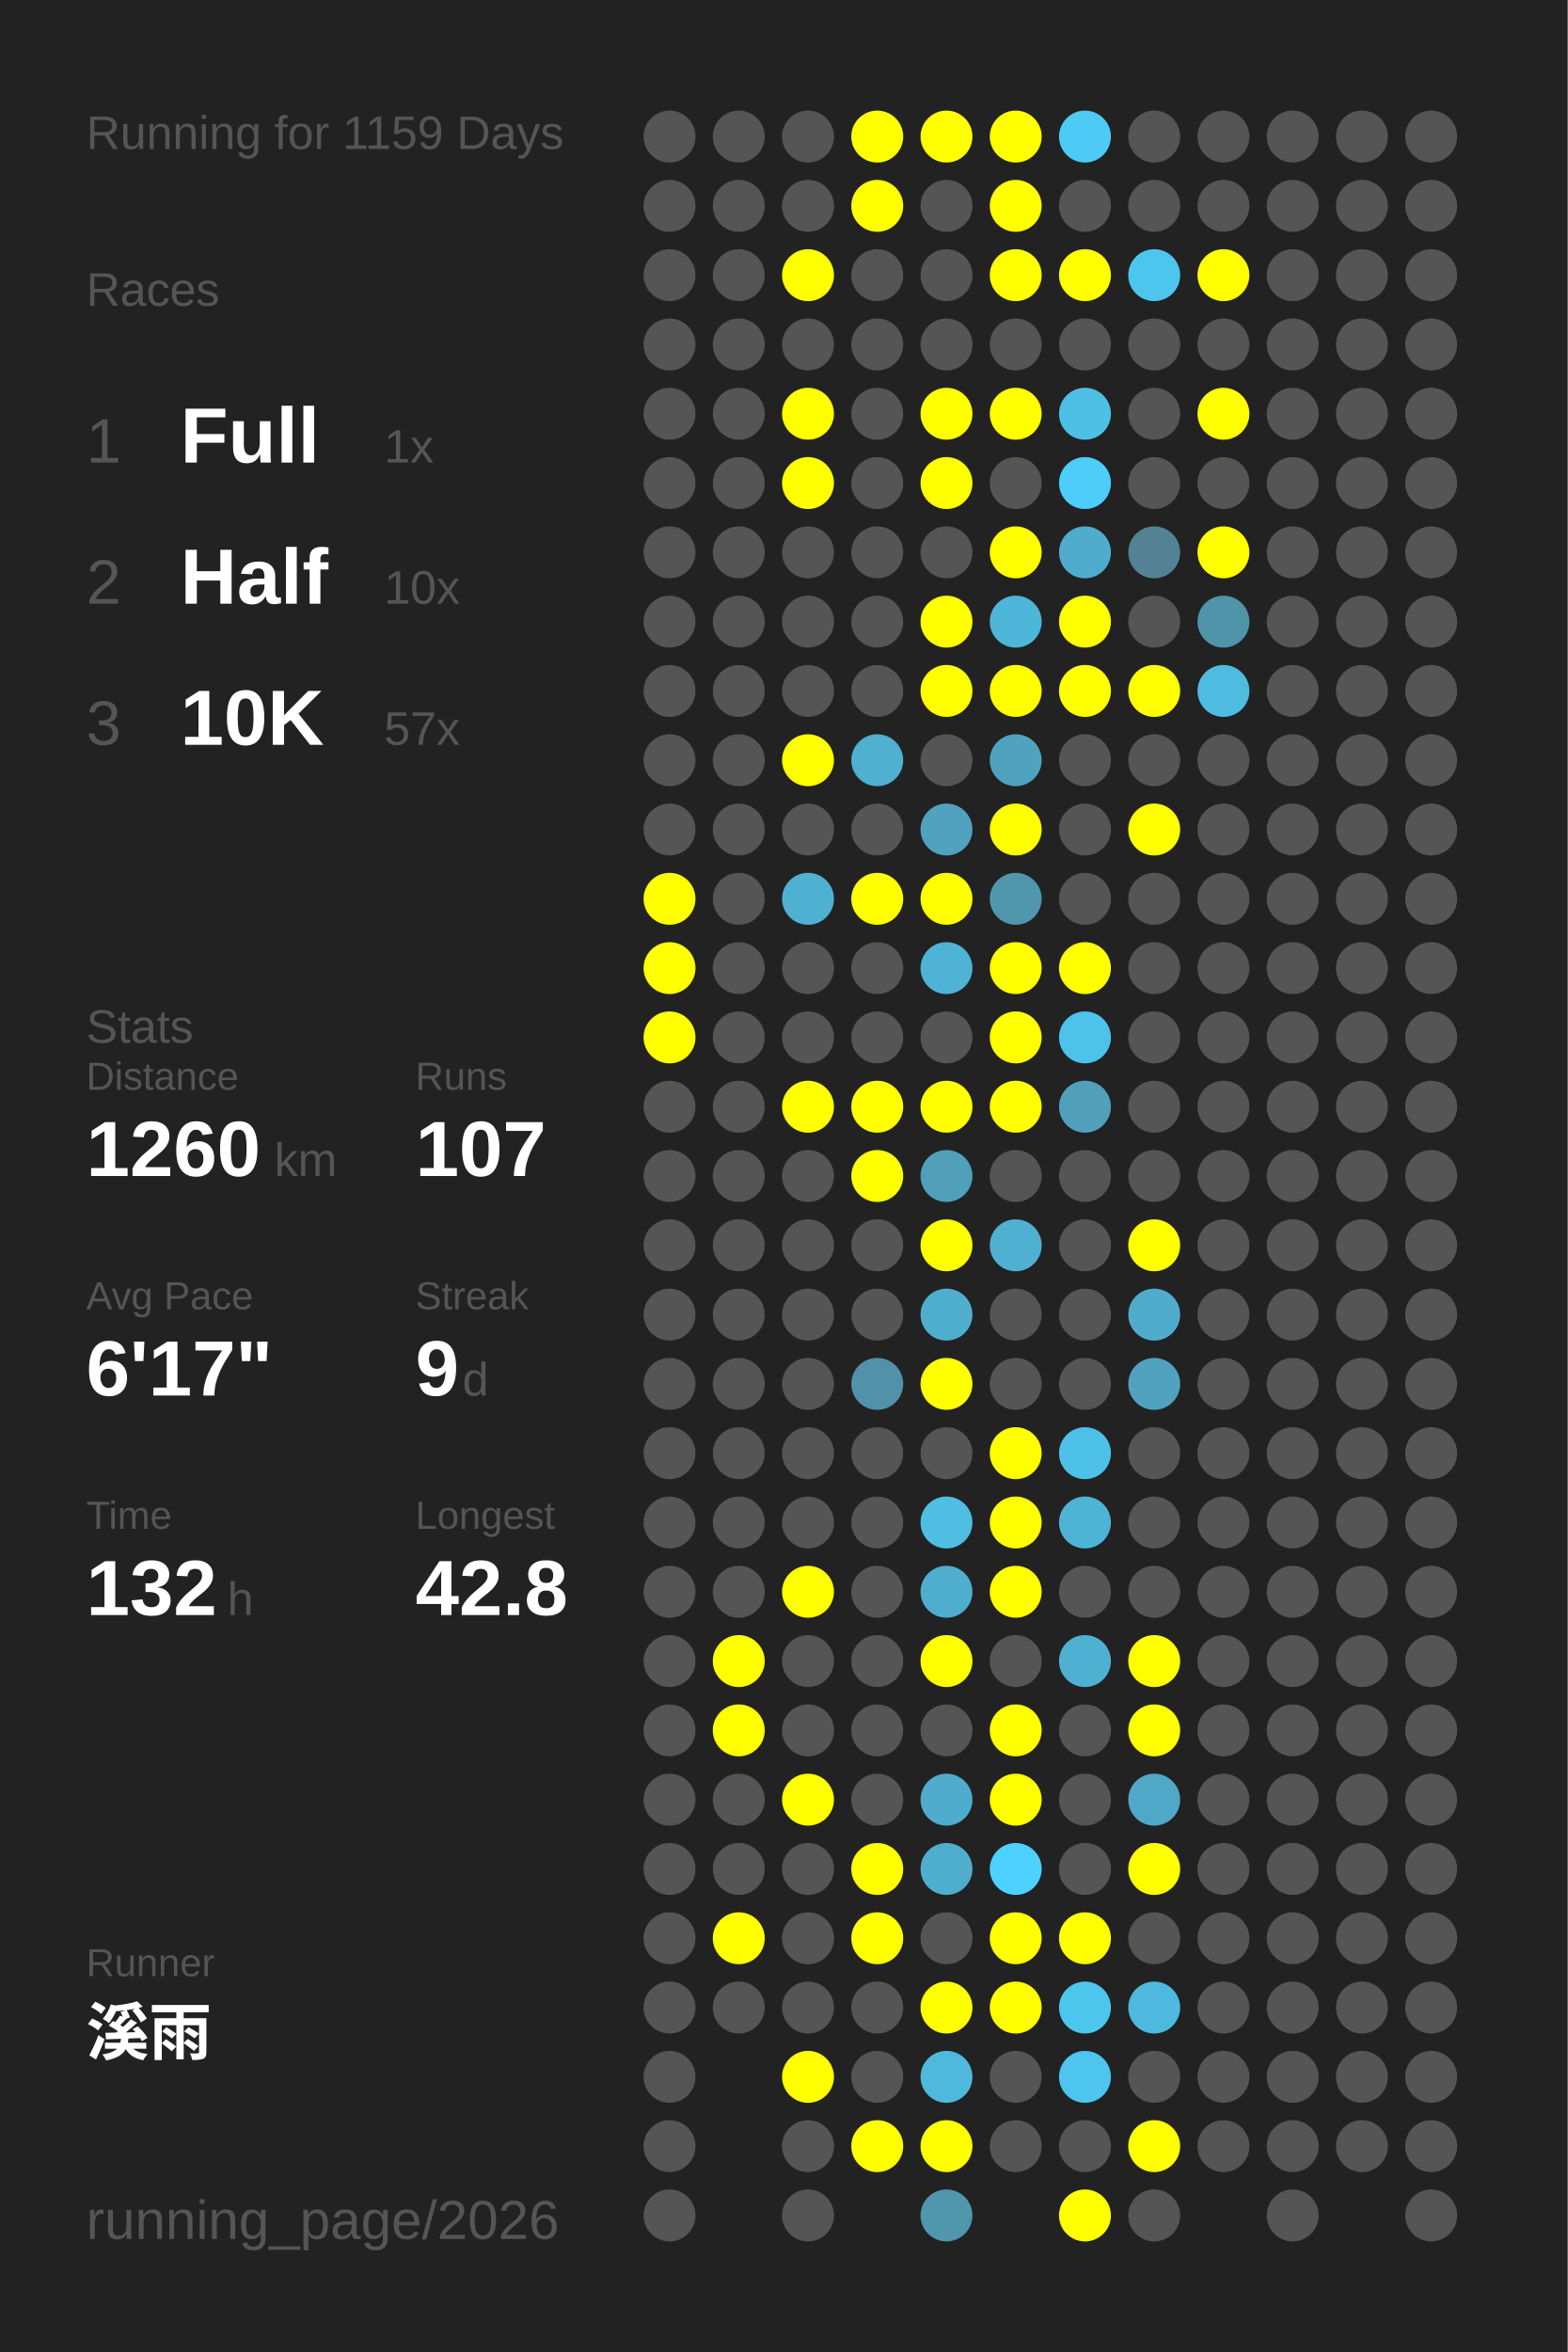
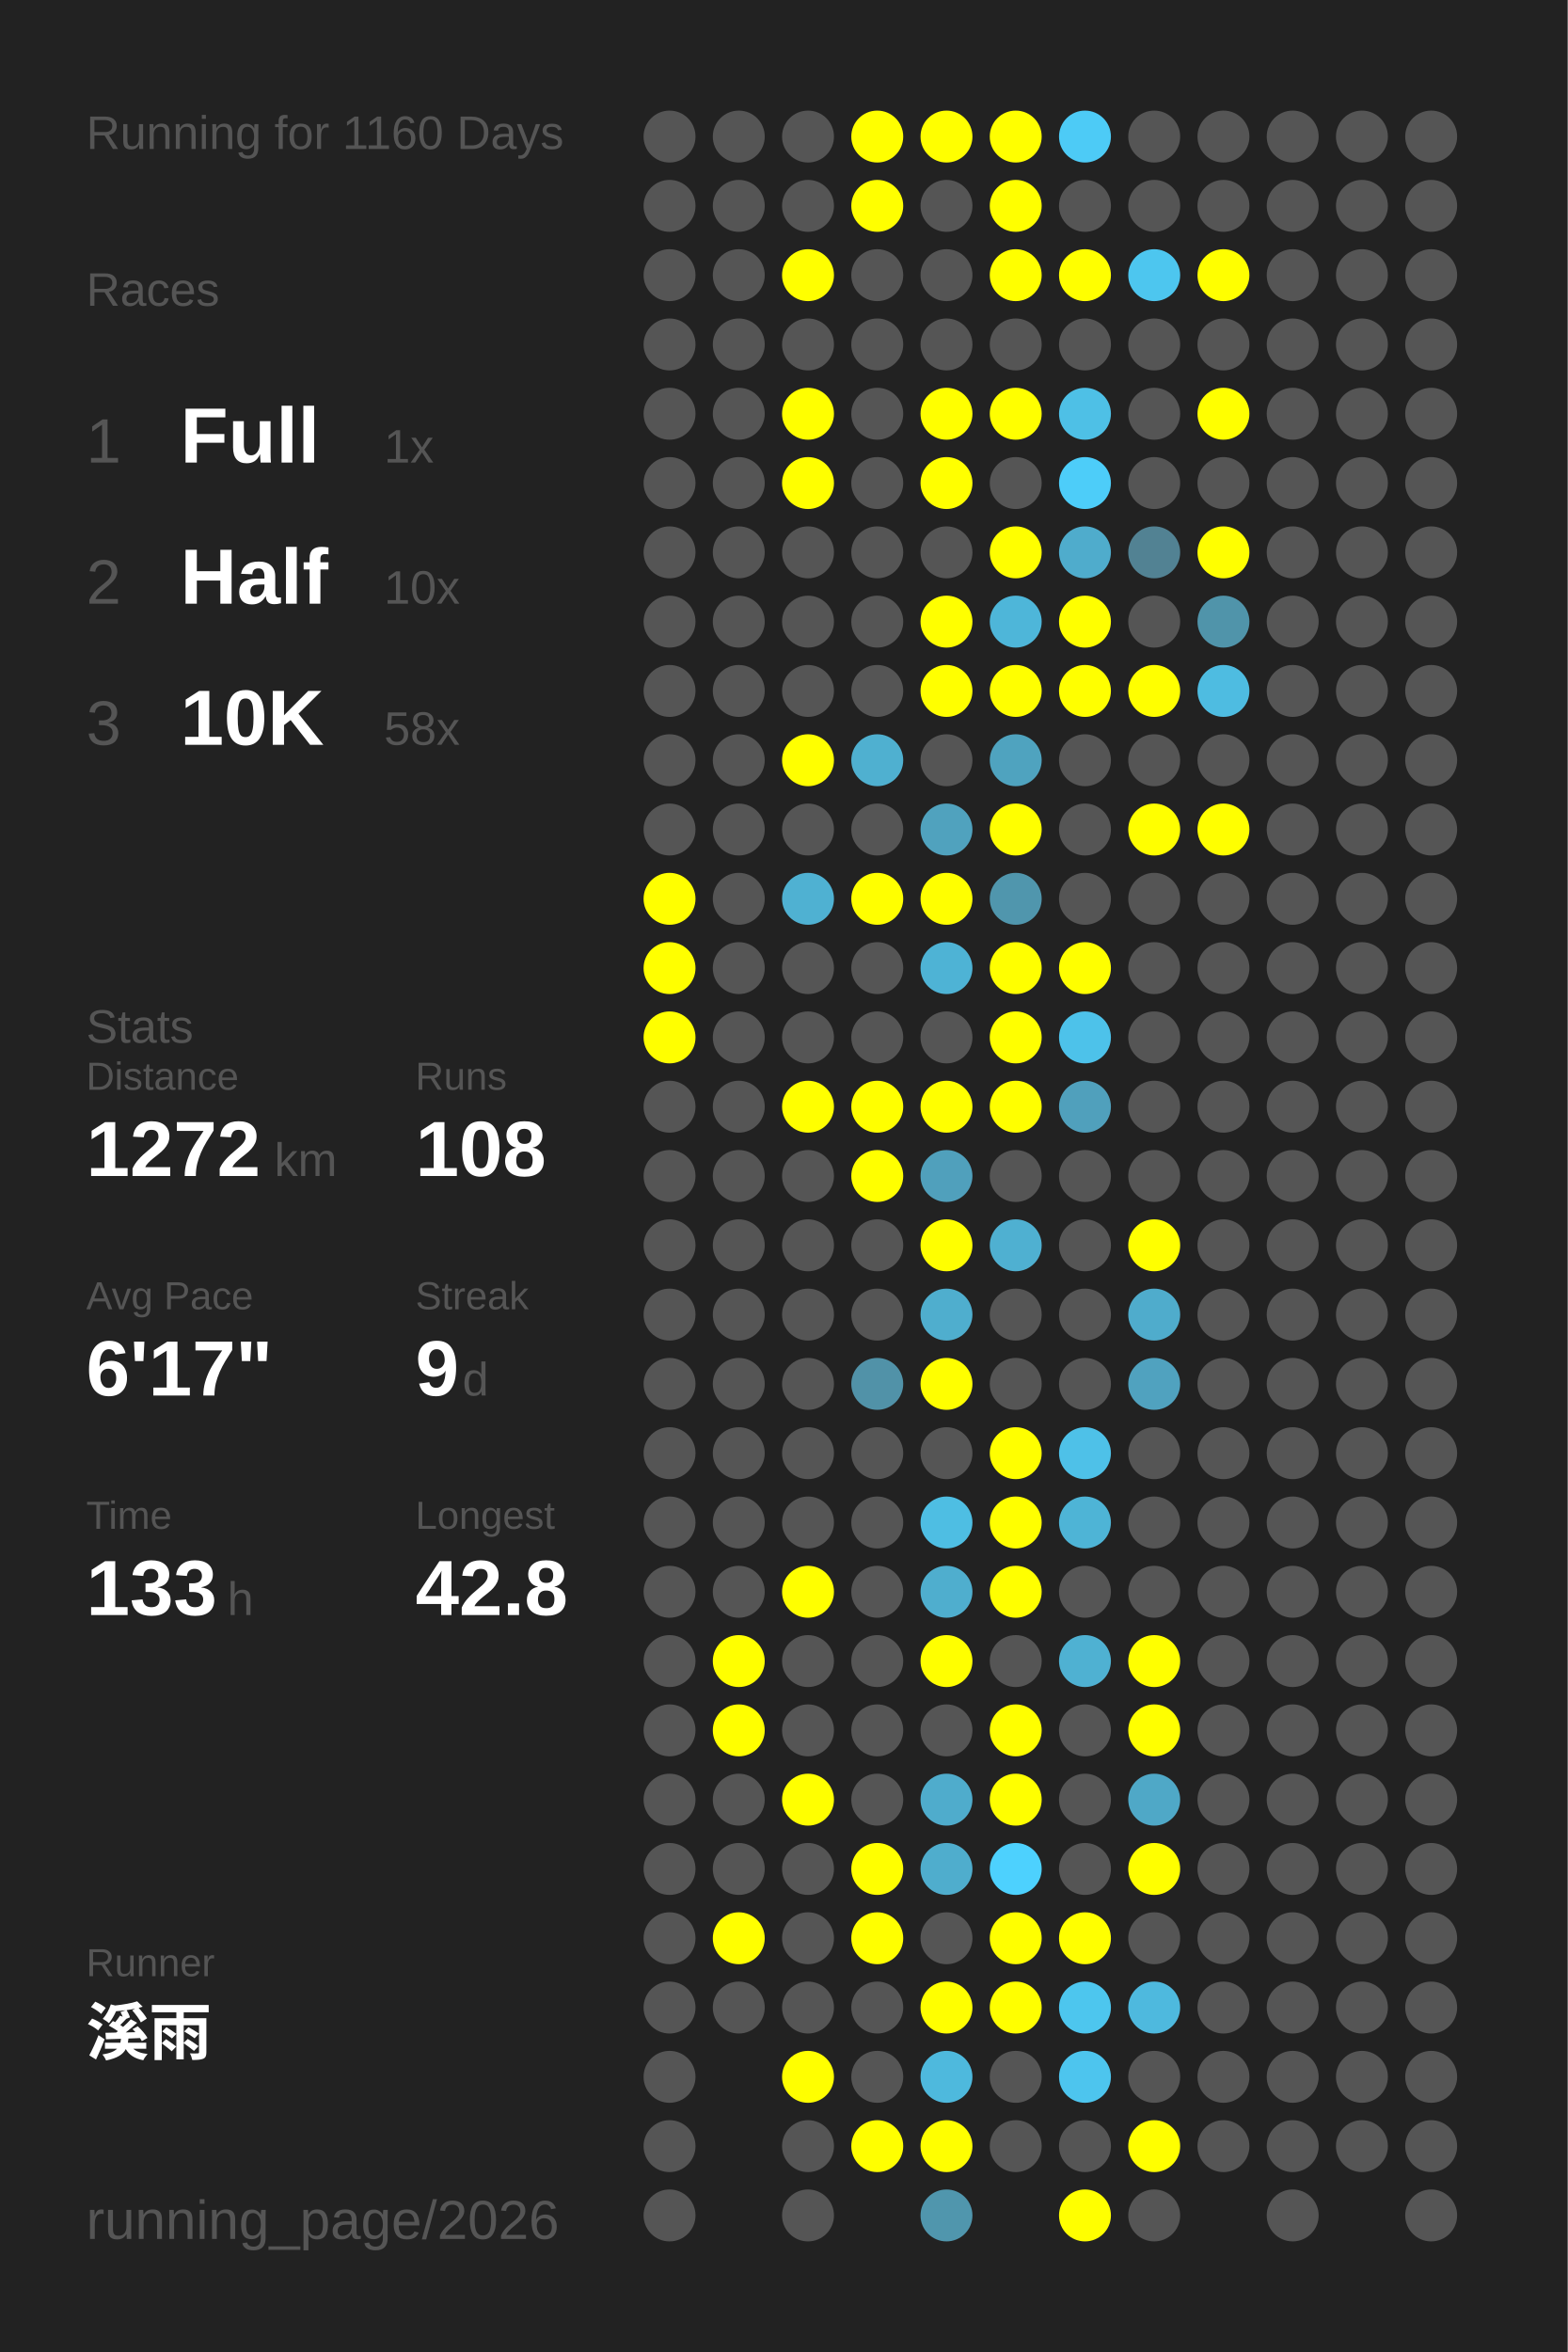
<svg xmlns="http://www.w3.org/2000/svg" baseProfile="full" height="300mm" version="1.1" viewBox="0,0,200,300" width="200mm">
  <defs />
  <rect fill="#222222" height="300" width="200" x="0" y="0" />
-   <text fill="#555555" style="font-size:6px; font-family:Arial;" x="11" y="19">Running for 1159 Days</text>
+   <text fill="#555555" style="font-size:6px; font-family:Arial;" x="11" y="19">Running for 1160 Days</text>
  <text fill="#555555" style="font-size:6px; font-family:Arial;" x="11" y="39">Races</text>
  <text fill="#555555" style="font-size:8px; font-family:Arial;" x="11" y="59">1</text>
  <text fill="#FFFFFF" style="font-size:10px; font-family:Arial; font-weight:bold;" x="23" y="59">Full</text>
  <text fill="#555555" style="font-size:6px; font-family:Arial;" x="49" y="59">1x</text>
  <text fill="#555555" style="font-size:8px; font-family:Arial;" x="11" y="77">2</text>
  <text fill="#FFFFFF" style="font-size:10px; font-family:Arial; font-weight:bold;" x="23" y="77">Half</text>
  <text fill="#555555" style="font-size:6px; font-family:Arial;" x="49" y="77">10x</text>
  <text fill="#555555" style="font-size:8px; font-family:Arial;" x="11" y="95">3</text>
  <text fill="#FFFFFF" style="font-size:10px; font-family:Arial; font-weight:bold;" x="23" y="95">10K</text>
-   <text fill="#555555" style="font-size:6px; font-family:Arial;" x="49" y="95">57x</text>
+   <text fill="#555555" style="font-size:6px; font-family:Arial;" x="49" y="95">58x</text>
  <text fill="#555555" style="font-size:6px; font-family:Arial;" x="11" y="133">Stats</text>
  <text fill="#555555" style="font-size:5px; font-family:Arial;" x="11" y="139">Distance</text>
-   <text fill="#FFFFFF" style="font-size:10px; font-family:Arial; font-weight:bold;" x="11" y="150">1260</text>
+   <text fill="#FFFFFF" style="font-size:10px; font-family:Arial; font-weight:bold;" x="11" y="150">1272</text>
  <text fill="#555555" style="font-size:6px; font-family:Arial;" x="35" y="150">km</text>
  <text fill="#555555" style="font-size:5px; font-family:Arial;" x="53" y="139">Runs</text>
-   <text fill="#FFFFFF" style="font-size:10px; font-family:Arial; font-weight:bold;" x="53" y="150">107</text>
+   <text fill="#FFFFFF" style="font-size:10px; font-family:Arial; font-weight:bold;" x="53" y="150">108</text>
  <text fill="#555555" style="font-size:5px; font-family:Arial;" x="11" y="167">Avg Pace</text>
  <text fill="#FFFFFF" style="font-size:10px; font-family:Arial; font-weight:bold;" x="11" y="178">6'17"</text>
  <text fill="#555555" style="font-size:5px; font-family:Arial;" x="53" y="167">Streak</text>
  <text fill="#FFFFFF" style="font-size:10px; font-family:Arial; font-weight:bold;" x="53" y="178">9</text>
  <text fill="#555555" style="font-size:6px; font-family:Arial;" x="59" y="178">d</text>
  <text fill="#555555" style="font-size:5px; font-family:Arial;" x="11" y="195">Time</text>
-   <text fill="#FFFFFF" style="font-size:10px; font-family:Arial; font-weight:bold;" x="11" y="206">132</text>
+   <text fill="#FFFFFF" style="font-size:10px; font-family:Arial; font-weight:bold;" x="11" y="206">133</text>
  <text fill="#555555" style="font-size:6px; font-family:Arial;" x="29" y="206">h</text>
  <text fill="#555555" style="font-size:5px; font-family:Arial;" x="53" y="195">Longest</text>
  <text fill="#FFFFFF" style="font-size:10px; font-family:Arial; font-weight:bold;" x="53" y="206">42.8</text>
  <text fill="#555555" style="font-size:5px; font-family:Arial;" x="11" y="252.065">Runner</text>
  <text fill="#FFFFFF" style="font-size:8px; font-family:Arial; font-weight:bold;" x="11" y="262.065">溪雨</text>
  <text fill="#555555" style="font-size:7px; font-family:Arial;" x="11" y="285.581">running_page/2026</text>
  <circle cx="85.417" cy="17.419" fill="#555555" r="3.312" />
  <circle cx="85.417" cy="26.258" fill="#555555" r="3.312" />
  <circle cx="85.417" cy="35.097" fill="#555555" r="3.312" />
  <circle cx="85.417" cy="43.935" fill="#555555" r="3.312" />
  <circle cx="85.417" cy="52.774" fill="#555555" r="3.312" />
  <circle cx="85.417" cy="61.613" fill="#555555" r="3.312" />
  <circle cx="85.417" cy="70.452" fill="#555555" r="3.312" />
  <circle cx="85.417" cy="79.29" fill="#555555" r="3.312" />
  <circle cx="85.417" cy="88.129" fill="#555555" r="3.312" />
  <circle cx="85.417" cy="96.968" fill="#555555" r="3.312" />
  <circle cx="85.417" cy="105.806" fill="#555555" r="3.312" />
  <circle cx="85.417" cy="114.645" fill="#FFFF00" r="3.312" />
  <circle cx="85.417" cy="123.484" fill="#FFFF00" r="3.312" />
  <circle cx="85.417" cy="132.323" fill="#FFFF00" r="3.312" />
  <circle cx="85.417" cy="141.161" fill="#555555" r="3.312" />
  <circle cx="85.417" cy="150" fill="#555555" r="3.312" />
  <circle cx="85.417" cy="158.839" fill="#555555" r="3.312" />
  <circle cx="85.417" cy="167.677" fill="#555555" r="3.312" />
  <circle cx="85.417" cy="176.516" fill="#555555" r="3.312" />
  <circle cx="85.417" cy="185.355" fill="#555555" r="3.312" />
  <circle cx="85.417" cy="194.194" fill="#555555" r="3.312" />
  <circle cx="85.417" cy="203.032" fill="#555555" r="3.312" />
  <circle cx="85.417" cy="211.871" fill="#555555" r="3.312" />
  <circle cx="85.417" cy="220.71" fill="#555555" r="3.312" />
  <circle cx="85.417" cy="229.548" fill="#555555" r="3.312" />
  <circle cx="85.417" cy="238.387" fill="#555555" r="3.312" />
  <circle cx="85.417" cy="247.226" fill="#555555" r="3.312" />
  <circle cx="85.417" cy="256.065" fill="#555555" r="3.312" />
  <circle cx="85.417" cy="264.903" fill="#555555" r="3.312" />
  <circle cx="85.417" cy="273.742" fill="#555555" r="3.312" />
  <circle cx="85.417" cy="282.581" fill="#555555" r="3.312" />
  <circle cx="94.25" cy="17.419" fill="#555555" r="3.312" />
  <circle cx="94.25" cy="26.258" fill="#555555" r="3.312" />
  <circle cx="94.25" cy="35.097" fill="#555555" r="3.312" />
  <circle cx="94.25" cy="43.935" fill="#555555" r="3.312" />
  <circle cx="94.25" cy="52.774" fill="#555555" r="3.312" />
  <circle cx="94.25" cy="61.613" fill="#555555" r="3.312" />
  <circle cx="94.25" cy="70.452" fill="#555555" r="3.312" />
  <circle cx="94.25" cy="79.29" fill="#555555" r="3.312" />
  <circle cx="94.25" cy="88.129" fill="#555555" r="3.312" />
  <circle cx="94.25" cy="96.968" fill="#555555" r="3.312" />
  <circle cx="94.25" cy="105.806" fill="#555555" r="3.312" />
  <circle cx="94.25" cy="114.645" fill="#555555" r="3.312" />
  <circle cx="94.25" cy="123.484" fill="#555555" r="3.312" />
  <circle cx="94.25" cy="132.323" fill="#555555" r="3.312" />
  <circle cx="94.25" cy="141.161" fill="#555555" r="3.312" />
  <circle cx="94.25" cy="150" fill="#555555" r="3.312" />
  <circle cx="94.25" cy="158.839" fill="#555555" r="3.312" />
  <circle cx="94.25" cy="167.677" fill="#555555" r="3.312" />
  <circle cx="94.25" cy="176.516" fill="#555555" r="3.312" />
  <circle cx="94.25" cy="185.355" fill="#555555" r="3.312" />
  <circle cx="94.25" cy="194.194" fill="#555555" r="3.312" />
  <circle cx="94.25" cy="203.032" fill="#555555" r="3.312" />
  <circle cx="94.25" cy="211.871" fill="#FFFF00" r="3.312" />
  <circle cx="94.25" cy="220.71" fill="#FFFF00" r="3.312" />
  <circle cx="94.25" cy="229.548" fill="#555555" r="3.312" />
  <circle cx="94.25" cy="238.387" fill="#555555" r="3.312" />
  <circle cx="94.25" cy="247.226" fill="#FFFF00" r="3.312" />
  <circle cx="94.25" cy="256.065" fill="#555555" r="3.312" />
  <circle cx="103.083" cy="17.419" fill="#555555" r="3.312" />
  <circle cx="103.083" cy="26.258" fill="#555555" r="3.312" />
  <circle cx="103.083" cy="35.097" fill="#FFFF00" r="3.312" />
  <circle cx="103.083" cy="43.935" fill="#555555" r="3.312" />
  <circle cx="103.083" cy="52.774" fill="#FFFF00" r="3.312" />
  <circle cx="103.083" cy="61.613" fill="#FFFF00" r="3.312" />
  <circle cx="103.083" cy="70.452" fill="#555555" r="3.312" />
  <circle cx="103.083" cy="79.29" fill="#555555" r="3.312" />
  <circle cx="103.083" cy="88.129" fill="#555555" r="3.312" />
  <circle cx="103.083" cy="96.968" fill="#FFFF00" r="3.312" />
  <circle cx="103.083" cy="105.806" fill="#555555" r="3.312" />
  <circle cx="103.083" cy="114.645" fill="#4fb1d2" r="3.312" />
  <circle cx="103.083" cy="123.484" fill="#555555" r="3.312" />
  <circle cx="103.083" cy="132.323" fill="#555555" r="3.312" />
  <circle cx="103.083" cy="141.161" fill="#FFFF00" r="3.312" />
  <circle cx="103.083" cy="150" fill="#555555" r="3.312" />
  <circle cx="103.083" cy="158.839" fill="#555555" r="3.312" />
  <circle cx="103.083" cy="167.677" fill="#555555" r="3.312" />
  <circle cx="103.083" cy="176.516" fill="#555555" r="3.312" />
  <circle cx="103.083" cy="185.355" fill="#555555" r="3.312" />
  <circle cx="103.083" cy="194.194" fill="#555555" r="3.312" />
  <circle cx="103.083" cy="203.032" fill="#FFFF00" r="3.312" />
  <circle cx="103.083" cy="211.871" fill="#555555" r="3.312" />
  <circle cx="103.083" cy="220.71" fill="#555555" r="3.312" />
  <circle cx="103.083" cy="229.548" fill="#FFFF00" r="3.312" />
  <circle cx="103.083" cy="238.387" fill="#555555" r="3.312" />
  <circle cx="103.083" cy="247.226" fill="#555555" r="3.312" />
  <circle cx="103.083" cy="256.065" fill="#555555" r="3.312" />
  <circle cx="103.083" cy="264.903" fill="#FFFF00" r="3.312" />
  <circle cx="103.083" cy="273.742" fill="#555555" r="3.312" />
  <circle cx="103.083" cy="282.581" fill="#555555" r="3.312" />
  <circle cx="111.917" cy="17.419" fill="#FFFF00" r="3.312" />
  <circle cx="111.917" cy="26.258" fill="#FFFF00" r="3.312" />
  <circle cx="111.917" cy="35.097" fill="#555555" r="3.312" />
  <circle cx="111.917" cy="43.935" fill="#555555" r="3.312" />
  <circle cx="111.917" cy="52.774" fill="#555555" r="3.312" />
  <circle cx="111.917" cy="61.613" fill="#555555" r="3.312" />
  <circle cx="111.917" cy="70.452" fill="#555555" r="3.312" />
  <circle cx="111.917" cy="79.29" fill="#555555" r="3.312" />
  <circle cx="111.917" cy="88.129" fill="#555555" r="3.312" />
  <circle cx="111.917" cy="96.968" fill="#4fb0d0" r="3.312" />
  <circle cx="111.917" cy="105.806" fill="#555555" r="3.312" />
  <circle cx="111.917" cy="114.645" fill="#FFFF00" r="3.312" />
  <circle cx="111.917" cy="123.484" fill="#555555" r="3.312" />
  <circle cx="111.917" cy="132.323" fill="#555555" r="3.312" />
  <circle cx="111.917" cy="141.161" fill="#FFFF00" r="3.312" />
  <circle cx="111.917" cy="150" fill="#FFFF00" r="3.312" />
  <circle cx="111.917" cy="158.839" fill="#555555" r="3.312" />
  <circle cx="111.917" cy="167.677" fill="#555555" r="3.312" />
  <circle cx="111.917" cy="176.516" fill="#5192a8" r="3.312" />
  <circle cx="111.917" cy="185.355" fill="#555555" r="3.312" />
  <circle cx="111.917" cy="194.194" fill="#555555" r="3.312" />
  <circle cx="111.917" cy="203.032" fill="#555555" r="3.312" />
  <circle cx="111.917" cy="211.871" fill="#555555" r="3.312" />
  <circle cx="111.917" cy="220.71" fill="#555555" r="3.312" />
  <circle cx="111.917" cy="229.548" fill="#555555" r="3.312" />
  <circle cx="111.917" cy="238.387" fill="#FFFF00" r="3.312" />
  <circle cx="111.917" cy="247.226" fill="#FFFF00" r="3.312" />
  <circle cx="111.917" cy="256.065" fill="#555555" r="3.312" />
  <circle cx="111.917" cy="264.903" fill="#555555" r="3.312" />
  <circle cx="111.917" cy="273.742" fill="#FFFF00" r="3.312" />
  <circle cx="120.75" cy="17.419" fill="#FFFF00" r="3.312" />
  <circle cx="120.75" cy="26.258" fill="#555555" r="3.312" />
  <circle cx="120.75" cy="35.097" fill="#555555" r="3.312" />
  <circle cx="120.75" cy="43.935" fill="#555555" r="3.312" />
  <circle cx="120.75" cy="52.774" fill="#FFFF00" r="3.312" />
  <circle cx="120.75" cy="61.613" fill="#FFFF00" r="3.312" />
  <circle cx="120.75" cy="70.452" fill="#555555" r="3.312" />
  <circle cx="120.75" cy="79.29" fill="#FFFF00" r="3.312" />
  <circle cx="120.75" cy="88.129" fill="#FFFF00" r="3.312" />
  <circle cx="120.75" cy="96.968" fill="#555555" r="3.312" />
  <circle cx="120.75" cy="105.806" fill="#50a2be" r="3.312" />
  <circle cx="120.75" cy="114.645" fill="#FFFF00" r="3.312" />
  <circle cx="120.75" cy="123.484" fill="#4eb3d5" r="3.312" />
  <circle cx="120.75" cy="132.323" fill="#555555" r="3.312" />
  <circle cx="120.75" cy="141.161" fill="#FFFF00" r="3.312" />
  <circle cx="120.75" cy="150" fill="#50a0bc" r="3.312" />
  <circle cx="120.75" cy="158.839" fill="#FFFF00" r="3.312" />
  <circle cx="120.75" cy="167.677" fill="#4faece" r="3.312" />
  <circle cx="120.75" cy="176.516" fill="#FFFF00" r="3.312" />
  <circle cx="120.75" cy="185.355" fill="#555555" r="3.312" />
  <circle cx="120.75" cy="194.194" fill="#4ebee3" r="3.312" />
  <circle cx="120.75" cy="203.032" fill="#4faece" r="3.312" />
  <circle cx="120.75" cy="211.871" fill="#FFFF00" r="3.312" />
  <circle cx="120.75" cy="220.71" fill="#555555" r="3.312" />
  <circle cx="120.75" cy="229.548" fill="#4faccc" r="3.312" />
  <circle cx="120.75" cy="238.387" fill="#4fadcd" r="3.312" />
  <circle cx="120.75" cy="247.226" fill="#555555" r="3.312" />
  <circle cx="120.75" cy="256.065" fill="#FFFF00" r="3.312" />
  <circle cx="120.75" cy="264.903" fill="#4eb9dd" r="3.312" />
  <circle cx="120.75" cy="273.742" fill="#FFFF00" r="3.312" />
  <circle cx="120.75" cy="282.581" fill="#5096ad" r="3.312" />
  <circle cx="129.583" cy="17.419" fill="#FFFF00" r="3.312" />
  <circle cx="129.583" cy="26.258" fill="#FFFF00" r="3.312" />
  <circle cx="129.583" cy="35.097" fill="#FFFF00" r="3.312" />
  <circle cx="129.583" cy="43.935" fill="#555555" r="3.312" />
  <circle cx="129.583" cy="52.774" fill="#FFFF00" r="3.312" />
  <circle cx="129.583" cy="61.613" fill="#555555" r="3.312" />
  <circle cx="129.583" cy="70.452" fill="#FFFF00" r="3.312" />
  <circle cx="129.583" cy="79.29" fill="#4eb6d9" r="3.312" />
  <circle cx="129.583" cy="88.129" fill="#FFFF00" r="3.312" />
  <circle cx="129.583" cy="96.968" fill="#4fa3bf" r="3.312" />
  <circle cx="129.583" cy="105.806" fill="#FFFF00" r="3.312" />
  <circle cx="129.583" cy="114.645" fill="#5096ad" r="3.312" />
  <circle cx="129.583" cy="123.484" fill="#FFFF00" r="3.312" />
  <circle cx="129.583" cy="132.323" fill="#FFFF00" r="3.312" />
  <circle cx="129.583" cy="141.161" fill="#FFFF00" r="3.312" />
  <circle cx="129.583" cy="150" fill="#555555" r="3.312" />
  <circle cx="129.583" cy="158.839" fill="#4fb0d1" r="3.312" />
  <circle cx="129.583" cy="167.677" fill="#555555" r="3.312" />
  <circle cx="129.583" cy="176.516" fill="#555555" r="3.312" />
  <circle cx="129.583" cy="185.355" fill="#FFFF00" r="3.312" />
  <circle cx="129.583" cy="194.194" fill="#FFFF00" r="3.312" />
  <circle cx="129.583" cy="203.032" fill="#FFFF00" r="3.312" />
  <circle cx="129.583" cy="211.871" fill="#555555" r="3.312" />
  <circle cx="129.583" cy="220.71" fill="#FFFF00" r="3.312" />
  <circle cx="129.583" cy="229.548" fill="#FFFF00" r="3.312" />
  <circle cx="129.583" cy="238.387" fill="#4dd1fe" r="3.312" />
  <circle cx="129.583" cy="247.226" fill="#FFFF00" r="3.312" />
  <circle cx="129.583" cy="256.065" fill="#FFFF00" r="3.312" />
  <circle cx="129.583" cy="264.903" fill="#555555" r="3.312" />
  <circle cx="129.583" cy="273.742" fill="#555555" r="3.312" />
  <circle cx="138.417" cy="17.419" fill="#4dcbf6" r="3.312" />
  <circle cx="138.417" cy="26.258" fill="#555555" r="3.312" />
  <circle cx="138.417" cy="35.097" fill="#FFFF00" r="3.312" />
  <circle cx="138.417" cy="43.935" fill="#555555" r="3.312" />
  <circle cx="138.417" cy="52.774" fill="#4ec0e6" r="3.312" />
  <circle cx="138.417" cy="61.613" fill="#4dcdf9" r="3.312" />
  <circle cx="138.417" cy="70.452" fill="#4faccc" r="3.312" />
  <circle cx="138.417" cy="79.29" fill="#FFFF00" r="3.312" />
  <circle cx="138.417" cy="88.129" fill="#FFFF00" r="3.312" />
  <circle cx="138.417" cy="96.968" fill="#555555" r="3.312" />
  <circle cx="138.417" cy="105.806" fill="#555555" r="3.312" />
  <circle cx="138.417" cy="114.645" fill="#555555" r="3.312" />
  <circle cx="138.417" cy="123.484" fill="#FFFF00" r="3.312" />
  <circle cx="138.417" cy="132.323" fill="#4dc2ea" r="3.312" />
  <circle cx="138.417" cy="141.161" fill="#50a0bc" r="3.312" />
  <circle cx="138.417" cy="150" fill="#555555" r="3.312" />
  <circle cx="138.417" cy="158.839" fill="#555555" r="3.312" />
  <circle cx="138.417" cy="167.677" fill="#555555" r="3.312" />
  <circle cx="138.417" cy="176.516" fill="#555555" r="3.312" />
  <circle cx="138.417" cy="185.355" fill="#4ec1e8" r="3.312" />
  <circle cx="138.417" cy="194.194" fill="#4eb4d6" r="3.312" />
  <circle cx="138.417" cy="203.032" fill="#555555" r="3.312" />
  <circle cx="138.417" cy="211.871" fill="#4fb1d2" r="3.312" />
  <circle cx="138.417" cy="220.71" fill="#555555" r="3.312" />
  <circle cx="138.417" cy="229.548" fill="#555555" r="3.312" />
  <circle cx="138.417" cy="238.387" fill="#555555" r="3.312" />
  <circle cx="138.417" cy="247.226" fill="#FFFF00" r="3.312" />
  <circle cx="138.417" cy="256.065" fill="#4dc6ee" r="3.312" />
  <circle cx="138.417" cy="264.903" fill="#4dc5ee" r="3.312" />
  <circle cx="138.417" cy="273.742" fill="#555555" r="3.312" />
  <circle cx="138.417" cy="282.581" fill="#FFFF00" r="3.312" />
  <circle cx="147.25" cy="17.419" fill="#555555" r="3.312" />
  <circle cx="147.25" cy="26.258" fill="#555555" r="3.312" />
  <circle cx="147.25" cy="35.097" fill="#4dc6ef" r="3.312" />
  <circle cx="147.25" cy="43.935" fill="#555555" r="3.312" />
  <circle cx="147.25" cy="52.774" fill="#555555" r="3.312" />
  <circle cx="147.25" cy="61.613" fill="#555555" r="3.312" />
  <circle cx="147.25" cy="70.452" fill="#528293" r="3.312" />
  <circle cx="147.25" cy="79.29" fill="#555555" r="3.312" />
  <circle cx="147.25" cy="88.129" fill="#FFFF00" r="3.312" />
  <circle cx="147.25" cy="96.968" fill="#555555" r="3.312" />
  <circle cx="147.25" cy="105.806" fill="#FFFF00" r="3.312" />
  <circle cx="147.25" cy="114.645" fill="#555555" r="3.312" />
  <circle cx="147.25" cy="123.484" fill="#555555" r="3.312" />
  <circle cx="147.25" cy="132.323" fill="#555555" r="3.312" />
  <circle cx="147.25" cy="141.161" fill="#555555" r="3.312" />
  <circle cx="147.25" cy="150" fill="#555555" r="3.312" />
  <circle cx="147.25" cy="158.839" fill="#FFFF00" r="3.312" />
  <circle cx="147.25" cy="167.677" fill="#4faccc" r="3.312" />
  <circle cx="147.25" cy="176.516" fill="#50a2bf" r="3.312" />
  <circle cx="147.25" cy="185.355" fill="#555555" r="3.312" />
  <circle cx="147.25" cy="194.194" fill="#555555" r="3.312" />
  <circle cx="147.25" cy="203.032" fill="#555555" r="3.312" />
  <circle cx="147.25" cy="211.871" fill="#FFFF00" r="3.312" />
  <circle cx="147.25" cy="220.71" fill="#FFFF00" r="3.312" />
  <circle cx="147.25" cy="229.548" fill="#4fa8c7" r="3.312" />
  <circle cx="147.25" cy="238.387" fill="#FFFF00" r="3.312" />
  <circle cx="147.25" cy="247.226" fill="#555555" r="3.312" />
  <circle cx="147.25" cy="256.065" fill="#4eb9de" r="3.312" />
  <circle cx="147.25" cy="264.903" fill="#555555" r="3.312" />
  <circle cx="147.25" cy="273.742" fill="#FFFF00" r="3.312" />
  <circle cx="147.25" cy="282.581" fill="#555555" r="3.312" />
  <circle cx="156.083" cy="17.419" fill="#555555" r="3.312" />
  <circle cx="156.083" cy="26.258" fill="#555555" r="3.312" />
  <circle cx="156.083" cy="35.097" fill="#FFFF00" r="3.312" />
  <circle cx="156.083" cy="43.935" fill="#555555" r="3.312" />
  <circle cx="156.083" cy="52.774" fill="#FFFF00" r="3.312" />
  <circle cx="156.083" cy="61.613" fill="#555555" r="3.312" />
  <circle cx="156.083" cy="70.452" fill="#FFFF00" r="3.312" />
  <circle cx="156.083" cy="79.29" fill="#5094aa" r="3.312" />
  <circle cx="156.083" cy="88.129" fill="#4ebce1" r="3.312" />
  <circle cx="156.083" cy="96.968" fill="#555555" r="3.312" />
-   <circle cx="156.083" cy="105.806" fill="#555555" r="3.312" />
+   <circle cx="156.083" cy="105.806" fill="#FFFF00" r="3.312" />
  <circle cx="156.083" cy="114.645" fill="#555555" r="3.312" />
  <circle cx="156.083" cy="123.484" fill="#555555" r="3.312" />
  <circle cx="156.083" cy="132.323" fill="#555555" r="3.312" />
  <circle cx="156.083" cy="141.161" fill="#555555" r="3.312" />
  <circle cx="156.083" cy="150" fill="#555555" r="3.312" />
  <circle cx="156.083" cy="158.839" fill="#555555" r="3.312" />
  <circle cx="156.083" cy="167.677" fill="#555555" r="3.312" />
  <circle cx="156.083" cy="176.516" fill="#555555" r="3.312" />
  <circle cx="156.083" cy="185.355" fill="#555555" r="3.312" />
  <circle cx="156.083" cy="194.194" fill="#555555" r="3.312" />
  <circle cx="156.083" cy="203.032" fill="#555555" r="3.312" />
  <circle cx="156.083" cy="211.871" fill="#555555" r="3.312" />
  <circle cx="156.083" cy="220.71" fill="#555555" r="3.312" />
  <circle cx="156.083" cy="229.548" fill="#555555" r="3.312" />
  <circle cx="156.083" cy="238.387" fill="#555555" r="3.312" />
  <circle cx="156.083" cy="247.226" fill="#555555" r="3.312" />
  <circle cx="156.083" cy="256.065" fill="#555555" r="3.312" />
  <circle cx="156.083" cy="264.903" fill="#555555" r="3.312" />
  <circle cx="156.083" cy="273.742" fill="#555555" r="3.312" />
  <circle cx="164.917" cy="17.419" fill="#555555" r="3.312" />
  <circle cx="164.917" cy="26.258" fill="#555555" r="3.312" />
  <circle cx="164.917" cy="35.097" fill="#555555" r="3.312" />
  <circle cx="164.917" cy="43.935" fill="#555555" r="3.312" />
  <circle cx="164.917" cy="52.774" fill="#555555" r="3.312" />
  <circle cx="164.917" cy="61.613" fill="#555555" r="3.312" />
  <circle cx="164.917" cy="70.452" fill="#555555" r="3.312" />
  <circle cx="164.917" cy="79.29" fill="#555555" r="3.312" />
  <circle cx="164.917" cy="88.129" fill="#555555" r="3.312" />
  <circle cx="164.917" cy="96.968" fill="#555555" r="3.312" />
  <circle cx="164.917" cy="105.806" fill="#555555" r="3.312" />
  <circle cx="164.917" cy="114.645" fill="#555555" r="3.312" />
  <circle cx="164.917" cy="123.484" fill="#555555" r="3.312" />
  <circle cx="164.917" cy="132.323" fill="#555555" r="3.312" />
  <circle cx="164.917" cy="141.161" fill="#555555" r="3.312" />
  <circle cx="164.917" cy="150" fill="#555555" r="3.312" />
  <circle cx="164.917" cy="158.839" fill="#555555" r="3.312" />
  <circle cx="164.917" cy="167.677" fill="#555555" r="3.312" />
  <circle cx="164.917" cy="176.516" fill="#555555" r="3.312" />
  <circle cx="164.917" cy="185.355" fill="#555555" r="3.312" />
  <circle cx="164.917" cy="194.194" fill="#555555" r="3.312" />
  <circle cx="164.917" cy="203.032" fill="#555555" r="3.312" />
  <circle cx="164.917" cy="211.871" fill="#555555" r="3.312" />
  <circle cx="164.917" cy="220.71" fill="#555555" r="3.312" />
  <circle cx="164.917" cy="229.548" fill="#555555" r="3.312" />
  <circle cx="164.917" cy="238.387" fill="#555555" r="3.312" />
  <circle cx="164.917" cy="247.226" fill="#555555" r="3.312" />
  <circle cx="164.917" cy="256.065" fill="#555555" r="3.312" />
  <circle cx="164.917" cy="264.903" fill="#555555" r="3.312" />
  <circle cx="164.917" cy="273.742" fill="#555555" r="3.312" />
  <circle cx="164.917" cy="282.581" fill="#555555" r="3.312" />
  <circle cx="173.75" cy="17.419" fill="#555555" r="3.312" />
  <circle cx="173.75" cy="26.258" fill="#555555" r="3.312" />
  <circle cx="173.75" cy="35.097" fill="#555555" r="3.312" />
  <circle cx="173.75" cy="43.935" fill="#555555" r="3.312" />
  <circle cx="173.75" cy="52.774" fill="#555555" r="3.312" />
  <circle cx="173.75" cy="61.613" fill="#555555" r="3.312" />
  <circle cx="173.75" cy="70.452" fill="#555555" r="3.312" />
  <circle cx="173.75" cy="79.29" fill="#555555" r="3.312" />
  <circle cx="173.75" cy="88.129" fill="#555555" r="3.312" />
  <circle cx="173.75" cy="96.968" fill="#555555" r="3.312" />
  <circle cx="173.75" cy="105.806" fill="#555555" r="3.312" />
  <circle cx="173.75" cy="114.645" fill="#555555" r="3.312" />
  <circle cx="173.75" cy="123.484" fill="#555555" r="3.312" />
  <circle cx="173.75" cy="132.323" fill="#555555" r="3.312" />
  <circle cx="173.75" cy="141.161" fill="#555555" r="3.312" />
  <circle cx="173.75" cy="150" fill="#555555" r="3.312" />
  <circle cx="173.75" cy="158.839" fill="#555555" r="3.312" />
  <circle cx="173.75" cy="167.677" fill="#555555" r="3.312" />
  <circle cx="173.75" cy="176.516" fill="#555555" r="3.312" />
  <circle cx="173.75" cy="185.355" fill="#555555" r="3.312" />
  <circle cx="173.75" cy="194.194" fill="#555555" r="3.312" />
  <circle cx="173.75" cy="203.032" fill="#555555" r="3.312" />
  <circle cx="173.75" cy="211.871" fill="#555555" r="3.312" />
  <circle cx="173.75" cy="220.71" fill="#555555" r="3.312" />
  <circle cx="173.75" cy="229.548" fill="#555555" r="3.312" />
  <circle cx="173.75" cy="238.387" fill="#555555" r="3.312" />
  <circle cx="173.75" cy="247.226" fill="#555555" r="3.312" />
  <circle cx="173.75" cy="256.065" fill="#555555" r="3.312" />
  <circle cx="173.75" cy="264.903" fill="#555555" r="3.312" />
  <circle cx="173.75" cy="273.742" fill="#555555" r="3.312" />
  <circle cx="182.583" cy="17.419" fill="#555555" r="3.312" />
  <circle cx="182.583" cy="26.258" fill="#555555" r="3.312" />
  <circle cx="182.583" cy="35.097" fill="#555555" r="3.312" />
  <circle cx="182.583" cy="43.935" fill="#555555" r="3.312" />
  <circle cx="182.583" cy="52.774" fill="#555555" r="3.312" />
  <circle cx="182.583" cy="61.613" fill="#555555" r="3.312" />
  <circle cx="182.583" cy="70.452" fill="#555555" r="3.312" />
  <circle cx="182.583" cy="79.29" fill="#555555" r="3.312" />
  <circle cx="182.583" cy="88.129" fill="#555555" r="3.312" />
  <circle cx="182.583" cy="96.968" fill="#555555" r="3.312" />
  <circle cx="182.583" cy="105.806" fill="#555555" r="3.312" />
  <circle cx="182.583" cy="114.645" fill="#555555" r="3.312" />
  <circle cx="182.583" cy="123.484" fill="#555555" r="3.312" />
  <circle cx="182.583" cy="132.323" fill="#555555" r="3.312" />
  <circle cx="182.583" cy="141.161" fill="#555555" r="3.312" />
  <circle cx="182.583" cy="150" fill="#555555" r="3.312" />
  <circle cx="182.583" cy="158.839" fill="#555555" r="3.312" />
  <circle cx="182.583" cy="167.677" fill="#555555" r="3.312" />
  <circle cx="182.583" cy="176.516" fill="#555555" r="3.312" />
  <circle cx="182.583" cy="185.355" fill="#555555" r="3.312" />
  <circle cx="182.583" cy="194.194" fill="#555555" r="3.312" />
  <circle cx="182.583" cy="203.032" fill="#555555" r="3.312" />
  <circle cx="182.583" cy="211.871" fill="#555555" r="3.312" />
  <circle cx="182.583" cy="220.71" fill="#555555" r="3.312" />
  <circle cx="182.583" cy="229.548" fill="#555555" r="3.312" />
  <circle cx="182.583" cy="238.387" fill="#555555" r="3.312" />
  <circle cx="182.583" cy="247.226" fill="#555555" r="3.312" />
  <circle cx="182.583" cy="256.065" fill="#555555" r="3.312" />
  <circle cx="182.583" cy="264.903" fill="#555555" r="3.312" />
  <circle cx="182.583" cy="273.742" fill="#555555" r="3.312" />
  <circle cx="182.583" cy="282.581" fill="#555555" r="3.312" />
</svg>
